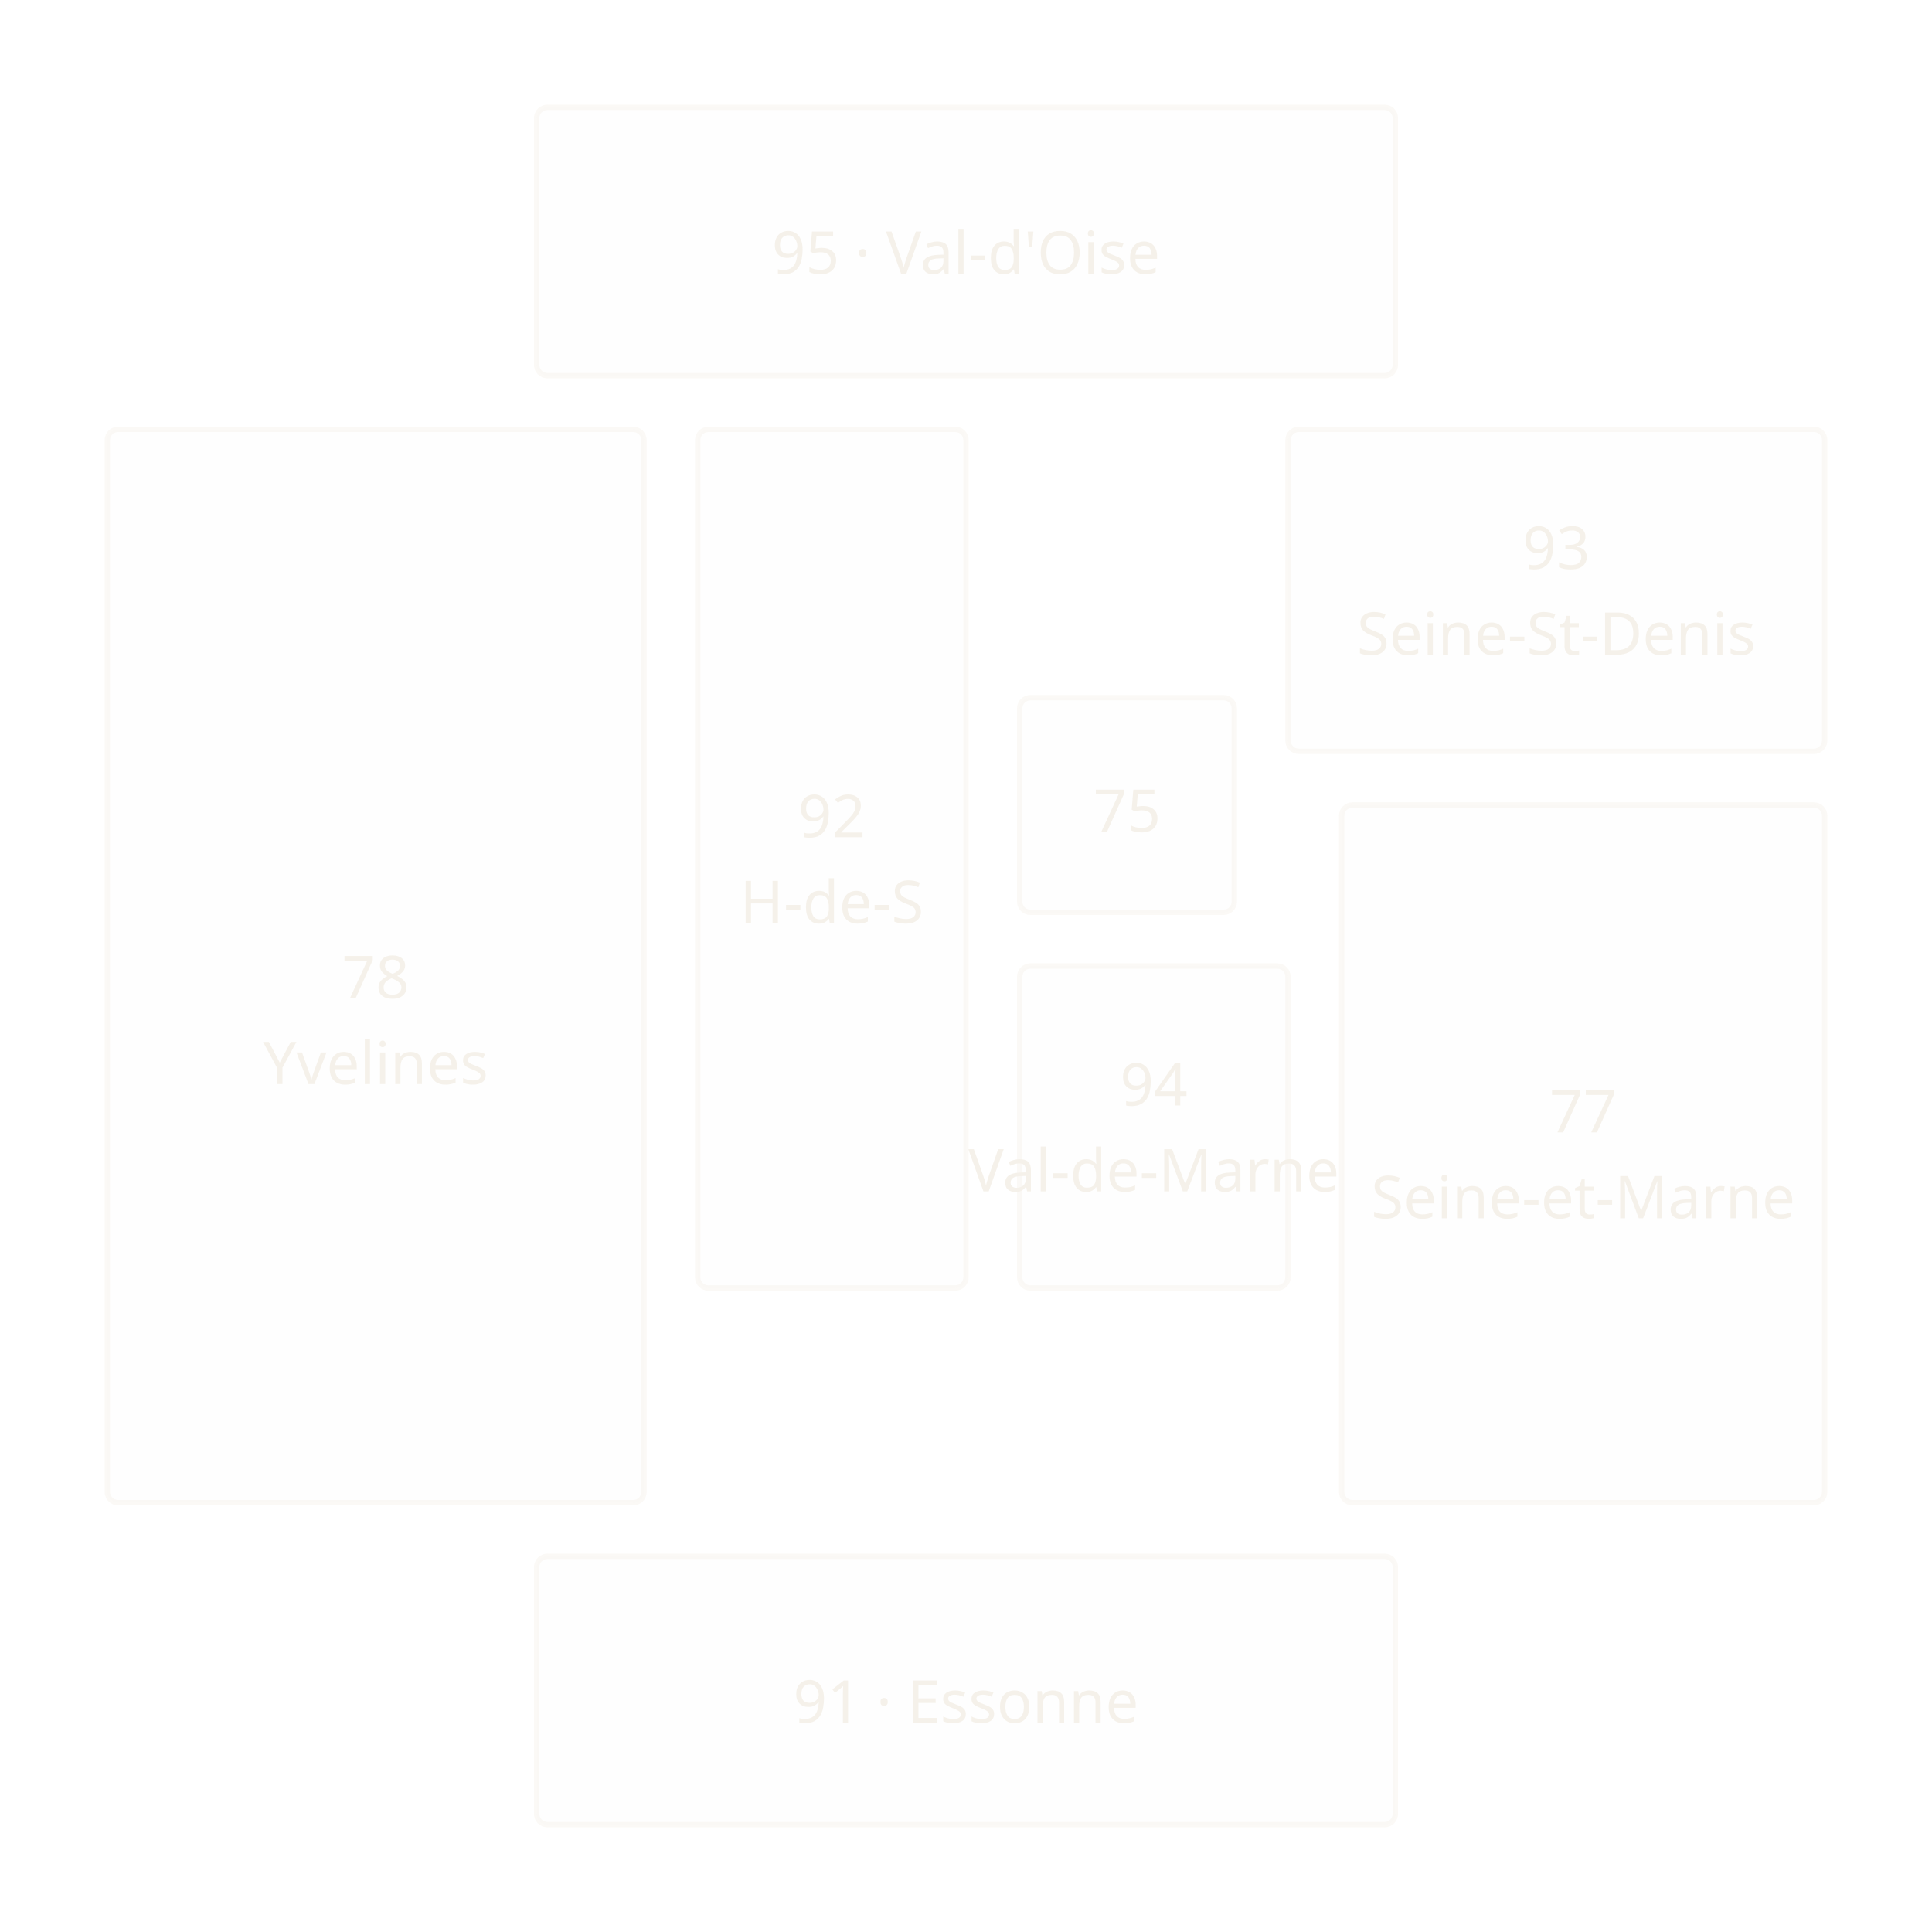
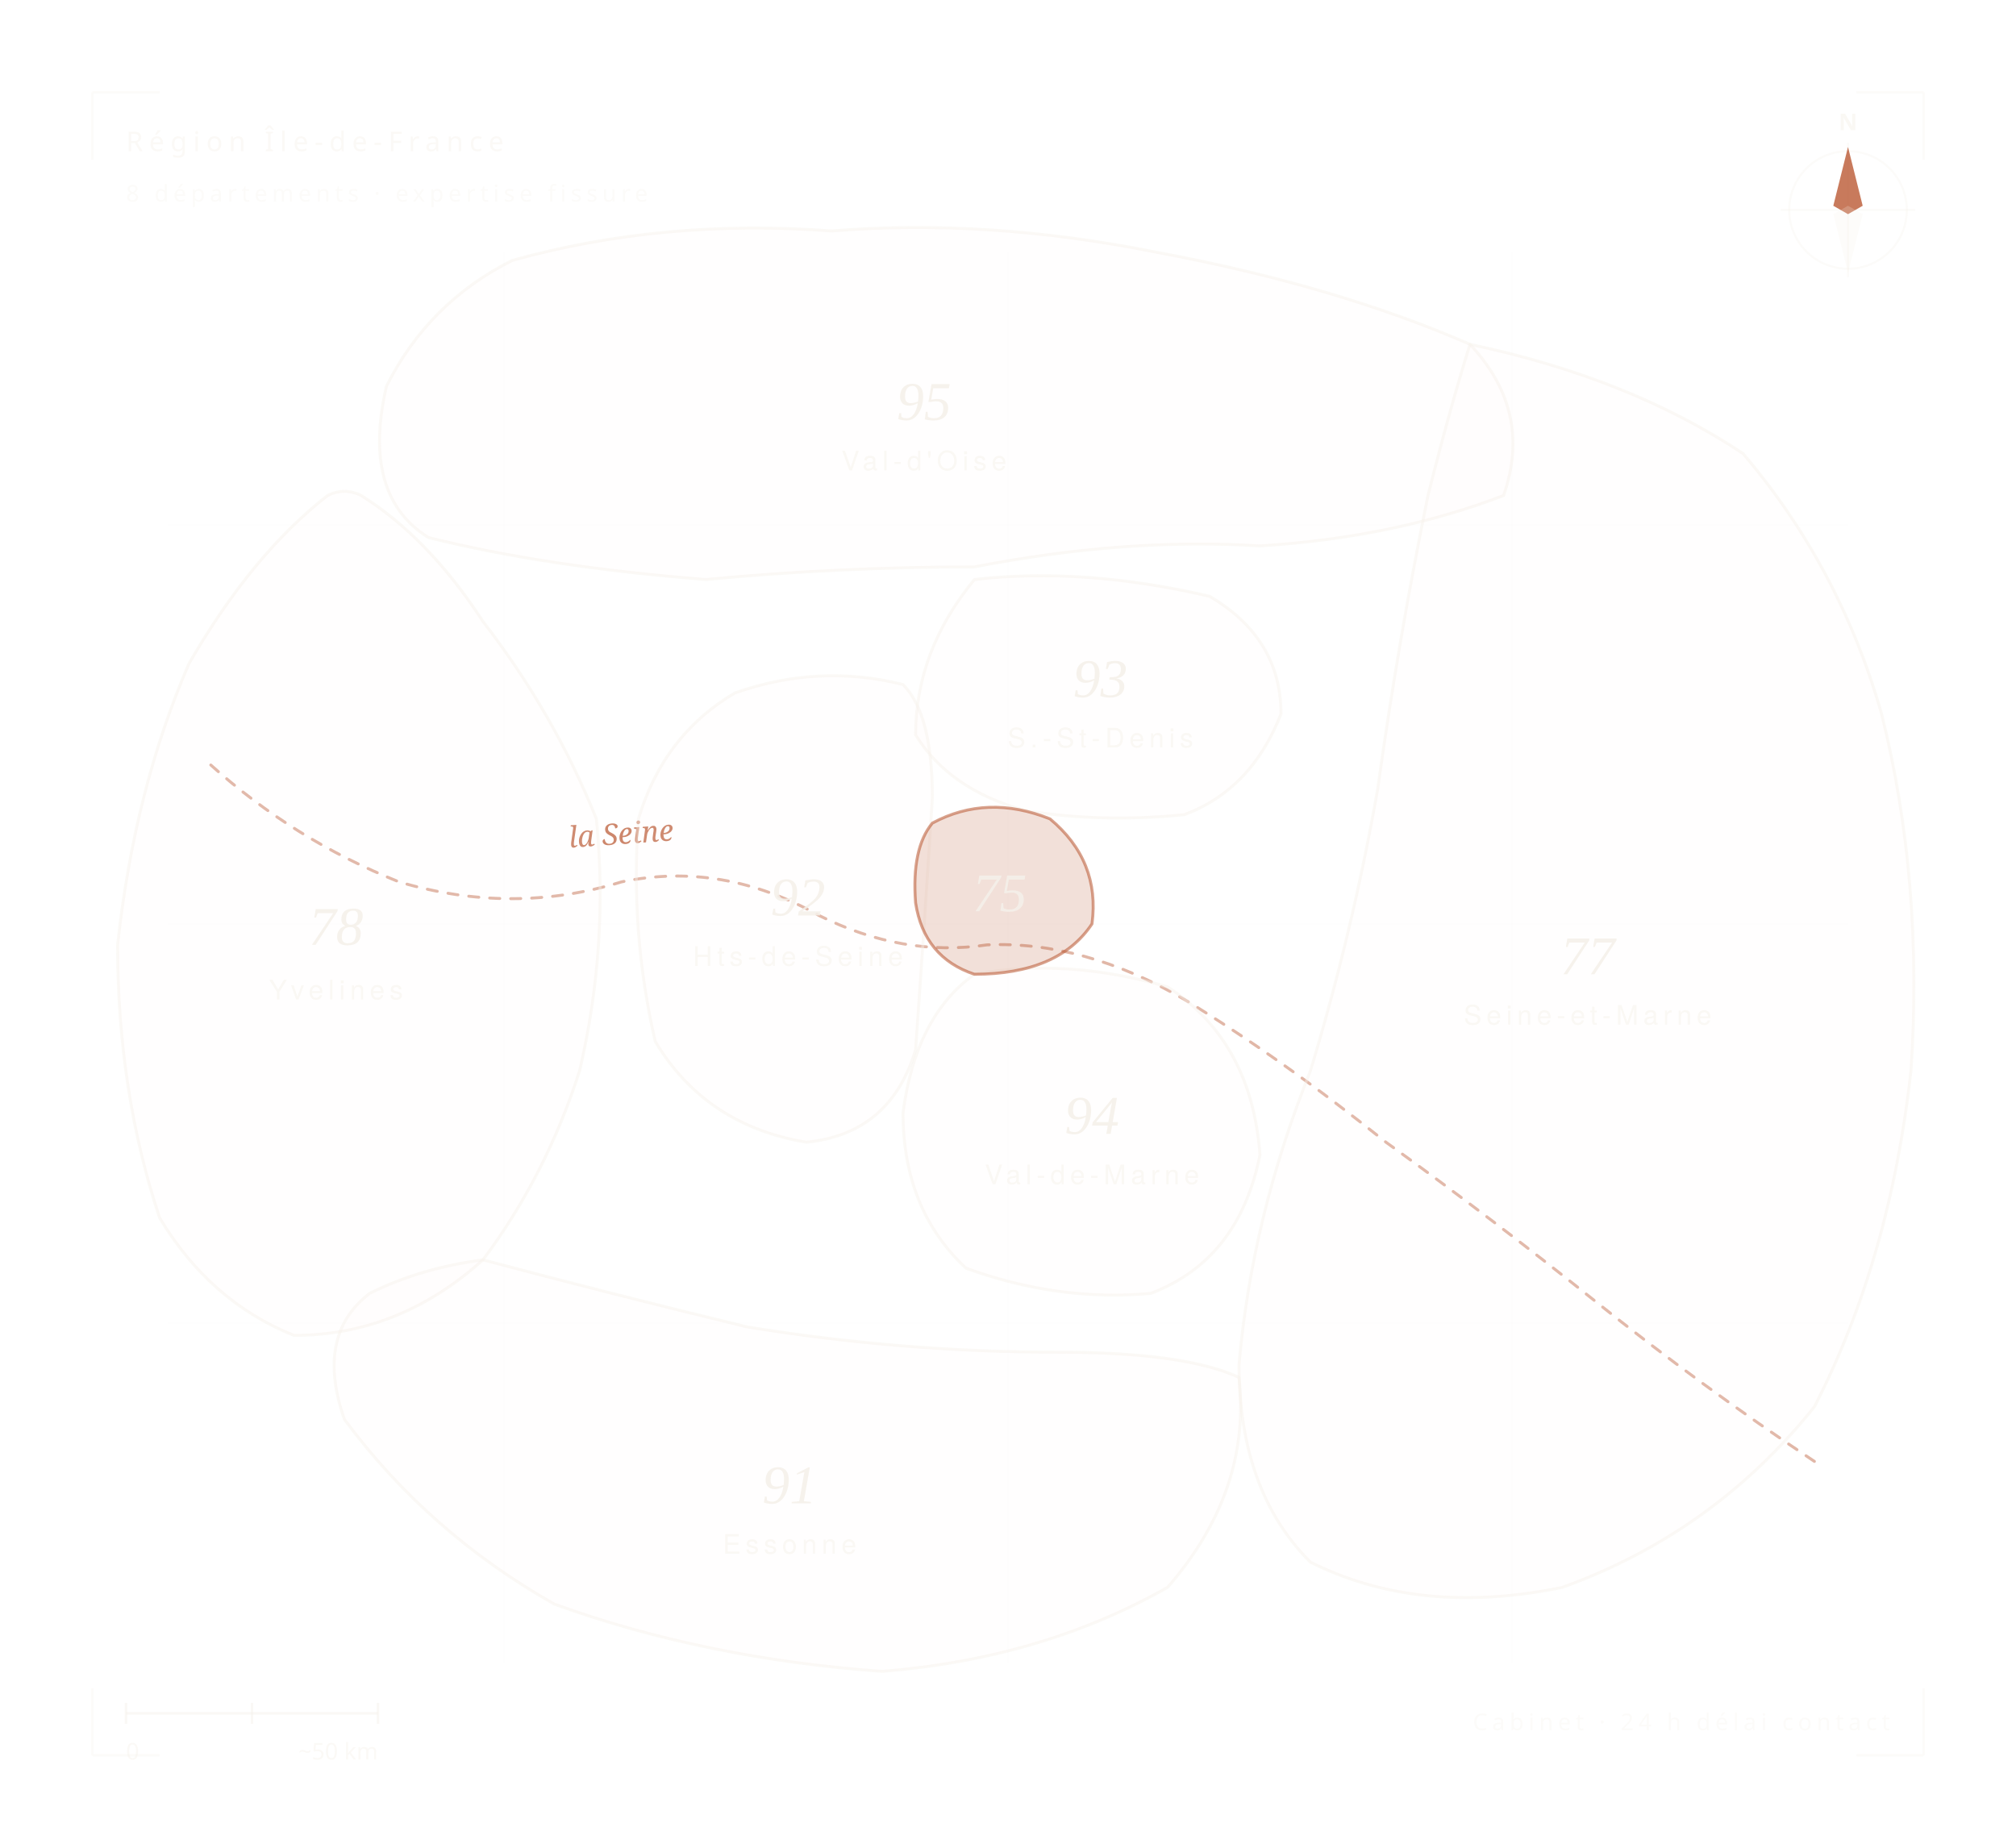
- <svg xmlns="http://www.w3.org/2000/svg" viewBox="0 0 360 360" role="img" aria-labelledby="carte-idf-title carte-idf-desc" class="footer-map__svg">
-   <style>
-     .dept {
-       fill: rgba(245, 241, 234, 0.06);
-       stroke: rgba(245, 241, 234, 0.4);
-       stroke-width: 1;
-       transition: fill 200ms ease;
-       cursor: pointer;
-     }
-     a:hover .dept,
-     a:focus-visible .dept { fill: #b8552e; }
-     .dept-label {
-       fill: #f5f1ea;
-       font-size: 11px;
-       font-family: 'Sora', system-ui, sans-serif;
-       font-weight: 500;
-       pointer-events: none;
-       text-anchor: middle;
-     }
-   </style>
-   <a href="/95/" aria-label="Expert fissure Val-d'Oise (95)">
-     <rect class="dept" x="100" y="20" width="160" height="50" rx="2" />
-     <text class="dept-label" x="180" y="51">95 · Val-d'Oise</text>
+ <svg xmlns="http://www.w3.org/2000/svg" viewBox="0 0 480 440" role="img" aria-labelledby="carte-idf-title carte-idf-desc">
+   <defs>
+     <style>
+       .dept-shape {
+         fill: rgba(245, 241, 234, 0.045);
+         stroke: rgba(245, 241, 234, 0.42);
+         stroke-width: 0.7;
+         stroke-linejoin: round;
+         transition: fill 320ms cubic-bezier(0.2, 0.8, 0.2, 1),
+                     stroke 320ms cubic-bezier(0.2, 0.8, 0.2, 1),
+                     stroke-width 320ms cubic-bezier(0.2, 0.8, 0.2, 1);
+       }
+       .dept-shape.is-paris {
+         fill: rgba(184, 85, 46, 0.18);
+         stroke: rgba(184, 85, 46, 0.55);
+       }
+       a:hover .dept-shape,
+       a:focus-visible .dept-shape {
+         fill: rgba(184, 85, 46, 0.5);
+         stroke: rgba(212, 121, 77, 0.95);
+         stroke-width: 1;
+       }
+       a:hover .dept-num,
+       a:focus-visible .dept-num,
+       a:hover .dept-name,
+       a:focus-visible .dept-name {
+         fill: #f5f1ea;
+       }
+       .dept-num {
+         fill: rgba(245, 241, 234, 0.88);
+         font-family: 'Fraunces', 'Cormorant Garamond', Georgia, 'Times New Roman', serif;
+         font-size: 13px;
+         font-style: italic;
+         font-weight: 400;
+         text-anchor: middle;
+         pointer-events: none;
+         transition: fill 320ms ease;
+       }
+       .dept-name {
+         fill: rgba(245, 241, 234, 0.55);
+         font-family: 'Sora', 'Helvetica Neue', system-ui, sans-serif;
+         font-size: 6.4px;
+         font-weight: 400;
+         text-anchor: middle;
+         pointer-events: none;
+         letter-spacing: 0.18em;
+         text-transform: uppercase;
+         transition: fill 320ms ease;
+       }
+       .seine {
+         fill: none;
+         stroke: rgba(184, 85, 46, 0.42);
+         stroke-width: 0.7;
+         stroke-linecap: round;
+         stroke-dasharray: 2.4 2.6;
+       }
+       .seine-label {
+         fill: rgba(184, 85, 46, 0.7);
+         font-family: 'Fraunces', Georgia, serif;
+         font-size: 7px;
+         font-style: italic;
+         text-anchor: middle;
+       }
+       .legend {
+         fill: rgba(245, 241, 234, 0.42);
+         font-family: 'Sora', system-ui, sans-serif;
+         font-size: 6.5px;
+         font-weight: 500;
+         letter-spacing: 0.22em;
+         text-transform: uppercase;
+       }
+       .legend-soft {
+         fill: rgba(245, 241, 234, 0.3);
+         font-family: 'Sora', system-ui, sans-serif;
+         font-size: 5.5px;
+         letter-spacing: 0.2em;
+         text-transform: uppercase;
+       }
+       .legend-num {
+         fill: rgba(245, 241, 234, 0.4);
+         font-family: 'Sora', system-ui, sans-serif;
+         font-size: 5.5px;
+         letter-spacing: 0;
+       }
+       .frame-line {
+         stroke: rgba(245, 241, 234, 0.32);
+         stroke-width: 0.55;
+         fill: none;
+       }
+       .grid-line {
+         stroke: rgba(245, 241, 234, 0.06);
+         stroke-width: 0.4;
+         fill: none;
+       }
+       .compass-needle {
+         fill: rgba(184, 85, 46, 0.78);
+       }
+       .compass-needle-soft {
+         fill: rgba(245, 241, 234, 0.22);
+       }
+       .compass-line {
+         stroke: rgba(245, 241, 234, 0.32);
+         stroke-width: 0.5;
+         fill: none;
+       }
+       .compass-label {
+         fill: rgba(245, 241, 234, 0.55);
+         font-family: 'Sora', system-ui, sans-serif;
+         font-size: 5.5px;
+         letter-spacing: 0.15em;
+         font-weight: 600;
+       }
+       .scale-bar {
+         stroke: rgba(245, 241, 234, 0.45);
+         stroke-width: 0.6;
+         fill: none;
+       }
+     </style>
+   </defs>
+   <g aria-hidden="true">
+     <line class="grid-line" x1="120" y1="60" x2="120" y2="396" />
+     <line class="grid-line" x1="240" y1="60" x2="240" y2="396" />
+     <line class="grid-line" x1="360" y1="60" x2="360" y2="396" />
+     <line class="grid-line" x1="40" y1="125" x2="440" y2="125" />
+     <line class="grid-line" x1="40" y1="220" x2="440" y2="220" />
+     <line class="grid-line" x1="40" y1="315" x2="440" y2="315" />
+   </g>
+   <g aria-hidden="true">
+     <path class="frame-line" d="M 22,22 L 22,38 M 22,22 L 38,22" />
+     <path class="frame-line" d="M 458,22 L 458,38 M 458,22 L 442,22" />
+     <path class="frame-line" d="M 22,418 L 22,402 M 22,418 L 38,418" />
+     <path class="frame-line" d="M 458,418 L 458,402 M 458,418 L 442,418" />
+   </g>
+   <text class="legend" x="30" y="36">Région Île-de-France</text>
+   <text class="legend-soft" x="30" y="48">8 départements · expertise fissure</text>
+   <g transform="translate(440, 50)" aria-hidden="true">
+     <circle class="compass-line" r="14" />
+     <line class="compass-line" x1="0" y1="-16" x2="0" y2="16" />
+     <line class="compass-line" x1="-16" y1="0" x2="16" y2="0" />
+     <path class="compass-needle" d="M 0,-15 L -3.5,-1 L 0,1 L 3.5,-1 Z" />
+     <path class="compass-needle-soft" d="M 0,15 L -3.5,1 L 0,-1 L 3.5,1 Z" />
+     <text class="compass-label" x="0" y="-19" text-anchor="middle">N</text>
+   </g>
+   <path class="seine" d="     M 432,348     Q 405,330 380,310     Q 355,290 330,272     Q 305,252 282,238     Q 258,224 235,225     Q 215,228 195,218     Q 172,205 148,210     Q 122,218 95,210     Q 70,200 50,182   " />
+   <text class="seine-label" x="148" y="201" transform="rotate(-4 148 201)">la Seine</text>
+   <a href="/95/" target="_top" aria-label="Expert fissure Val-d'Oise (95)">
+     <path class="dept-shape" d="       M 92,92       Q 102,72 122,62       Q 158,52 198,55       Q 235,52 275,60       Q 318,68 350,82       Q 365,98 358,118       Q 332,128 300,130       Q 268,128 232,135       Q 200,135 168,138       Q 130,135 102,128       Q 86,118 92,92       Z     " />
+     <text class="dept-num" x="220" y="100">95</text>
+     <text class="dept-name" x="220" y="112">Val-d'Oise</text>
  </a>
-   <a href="/78/" aria-label="Expert fissure Yvelines (78)">
-     <rect class="dept" x="20" y="80" width="100" height="200" rx="2" />
-     <text class="dept-label" x="70" y="186">78</text>
-     <text class="dept-label" x="70" y="202">Yvelines</text>
+   <a href="/78/" target="_top" aria-label="Expert fissure Yvelines (78)">
+     <path class="dept-shape" d="       M 86,118       Q 102,128 115,148       Q 132,170 142,195       Q 145,225 138,255       Q 130,280 115,300       Q 95,318 70,318       Q 50,310 38,290       Q 28,260 28,225       Q 32,188 45,158       Q 60,132 78,118       Q 82,116 86,118       Z     " />
+     <text class="dept-num" x="80" y="225">78</text>
+     <text class="dept-name" x="80" y="238">Yvelines</text>
  </a>
-   <a href="/93/" aria-label="Expert fissure Seine-Saint-Denis (93)">
-     <rect class="dept" x="240" y="80" width="100" height="60" rx="2" />
-     <text class="dept-label" x="290" y="106">93</text>
-     <text class="dept-label" x="290" y="122">Seine-St-Denis</text>
+   <a href="/77/" target="_top" aria-label="Expert fissure Seine-et-Marne (77)">
+     <path class="dept-shape" d="       M 350,82       Q 388,90 415,108       Q 438,135 448,170       Q 458,210 455,255       Q 450,300 432,335       Q 408,365 372,378       Q 338,385 312,372       Q 295,355 295,325       Q 298,290 312,255       Q 322,222 328,188       Q 333,152 340,118       Q 345,98 350,82       Z     " />
+     <text class="dept-num" x="378" y="232">77</text>
+     <text class="dept-name" x="378" y="244">Seine-et-Marne</text>
  </a>
-   <a href="/92/" aria-label="Expert fissure Hauts-de-Seine (92)">
-     <rect class="dept" x="130" y="80" width="50" height="160" rx="2" />
-     <text class="dept-label" x="155" y="156">92</text>
-     <text class="dept-label" x="155" y="172">H-de-S</text>
+   <a href="/91/" target="_top" aria-label="Expert fissure Essonne (91)">
+     <path class="dept-shape" d="       M 115,300       Q 145,308 178,316       Q 215,322 252,322       Q 282,322 295,328       Q 298,355 278,378       Q 248,395 210,398       Q 168,395 132,382       Q 102,365 82,338       Q 75,318 88,308       Q 100,302 115,300       Z     " />
+     <text class="dept-num" x="188" y="358">91</text>
+     <text class="dept-name" x="188" y="370">Essonne</text>
  </a>
-   <a href="/75/" aria-label="Expert fissure Paris (75)">
-     <rect class="dept" x="190" y="130" width="40" height="40" rx="2" />
-     <text class="dept-label" x="210" y="155">75</text>
+   <a href="/93/" target="_top" aria-label="Expert fissure Seine-Saint-Denis (93)">
+     <path class="dept-shape" d="       M 232,138       Q 258,135 288,142       Q 305,152 305,170       Q 298,188 282,194       Q 262,196 244,193       Q 226,188 218,175       Q 218,155 232,138       Z     " />
+     <text class="dept-num" x="262" y="166">93</text>
+     <text class="dept-name" x="262" y="178">S.-St-Denis</text>
  </a>
-   <a href="/94/" aria-label="Expert fissure Val-de-Marne (94)">
-     <rect class="dept" x="190" y="180" width="50" height="60" rx="2" />
-     <text class="dept-label" x="215" y="206">94</text>
-     <text class="dept-label" x="215" y="222">Val-de-Marne</text>
+   <a href="/92/" target="_top" aria-label="Expert fissure Hauts-de-Seine (92)">
+     <path class="dept-shape" d="       M 175,165       Q 195,158 215,163       Q 222,170 222,190       Q 220,222 218,250       Q 212,270 192,272       Q 168,268 156,248       Q 150,222 152,195       Q 158,175 175,165       Z     " />
+     <text class="dept-num" x="190" y="218">92</text>
+     <text class="dept-name" x="190" y="230">Hts-de-Seine</text>
  </a>
-   <a href="/77/" aria-label="Expert fissure Seine-et-Marne (77)">
-     <rect class="dept" x="250" y="150" width="90" height="130" rx="2" />
-     <text class="dept-label" x="295" y="211">77</text>
-     <text class="dept-label" x="295" y="227">Seine-et-Marne</text>
+   <a href="/94/" target="_top" aria-label="Expert fissure Val-de-Marne (94)">
+     <path class="dept-shape" d="       M 232,232       Q 254,228 278,235       Q 298,248 300,275       Q 295,300 274,308       Q 252,310 230,302       Q 215,288 215,265       Q 218,242 232,232       Z     " />
+     <text class="dept-num" x="260" y="270">94</text>
+     <text class="dept-name" x="260" y="282">Val-de-Marne</text>
  </a>
-   <a href="/91/" aria-label="Expert fissure Essonne (91)">
-     <rect class="dept" x="100" y="290" width="160" height="50" rx="2" />
-     <text class="dept-label" x="180" y="321">91 · Essonne</text>
+   <a href="/75/" target="_top" aria-label="Expert fissure Paris (75)">
+     <path class="dept-shape is-paris" d="       M 222,196       Q 235,189 250,195       Q 262,205 260,220       Q 252,232 232,232       Q 220,228 218,215       Q 217,202 222,196       Z     " />
+     <text class="dept-num" x="238" y="217">75</text>
  </a>
+   <g transform="translate(30, 408)" aria-hidden="true">
+     <path class="scale-bar" d="M 0,0 L 60,0" />
+     <path class="scale-bar" d="M 0,-2.5 L 0,2.5 M 30,-2.5 L 30,2.5 M 60,-2.5 L 60,2.5" />
+     <text class="legend-num" x="0" y="11">0</text>
+     <text class="legend-num" x="60" y="11" text-anchor="end">~50 km</text>
+   </g>
+   <text class="legend-soft" x="450" y="412" text-anchor="end">Cabinet · 24 h délai contact</text>
</svg>
